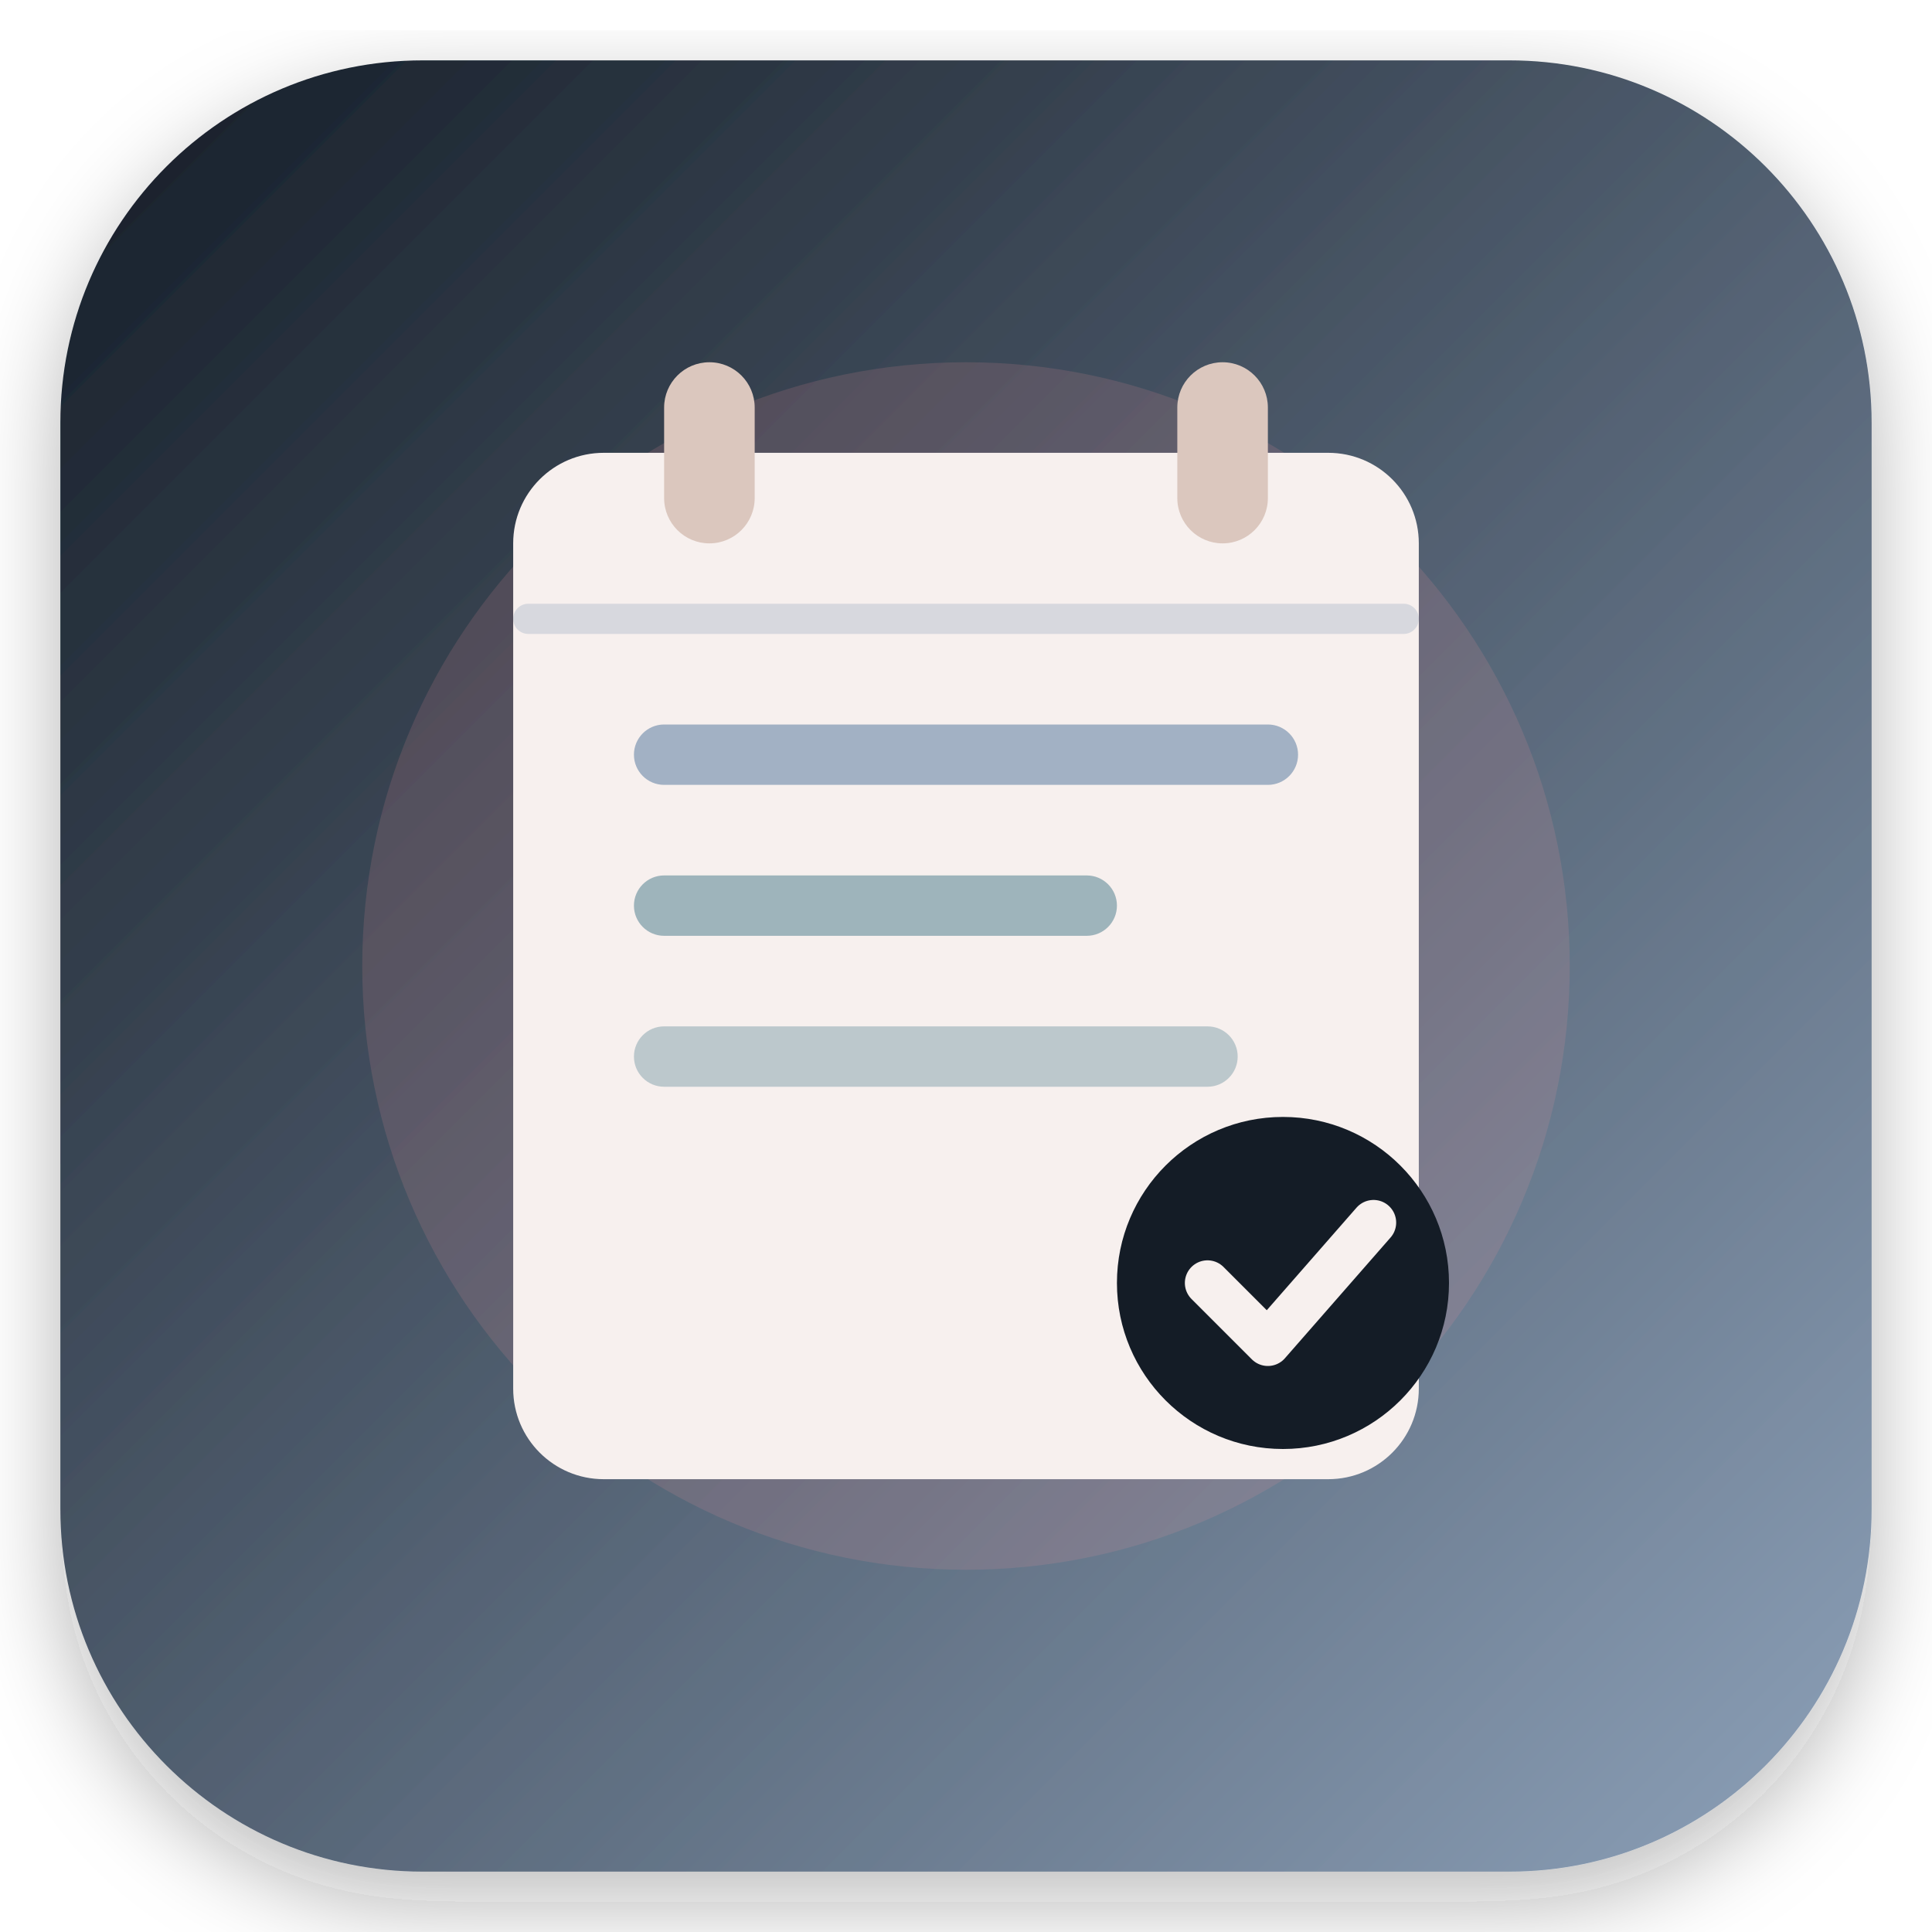
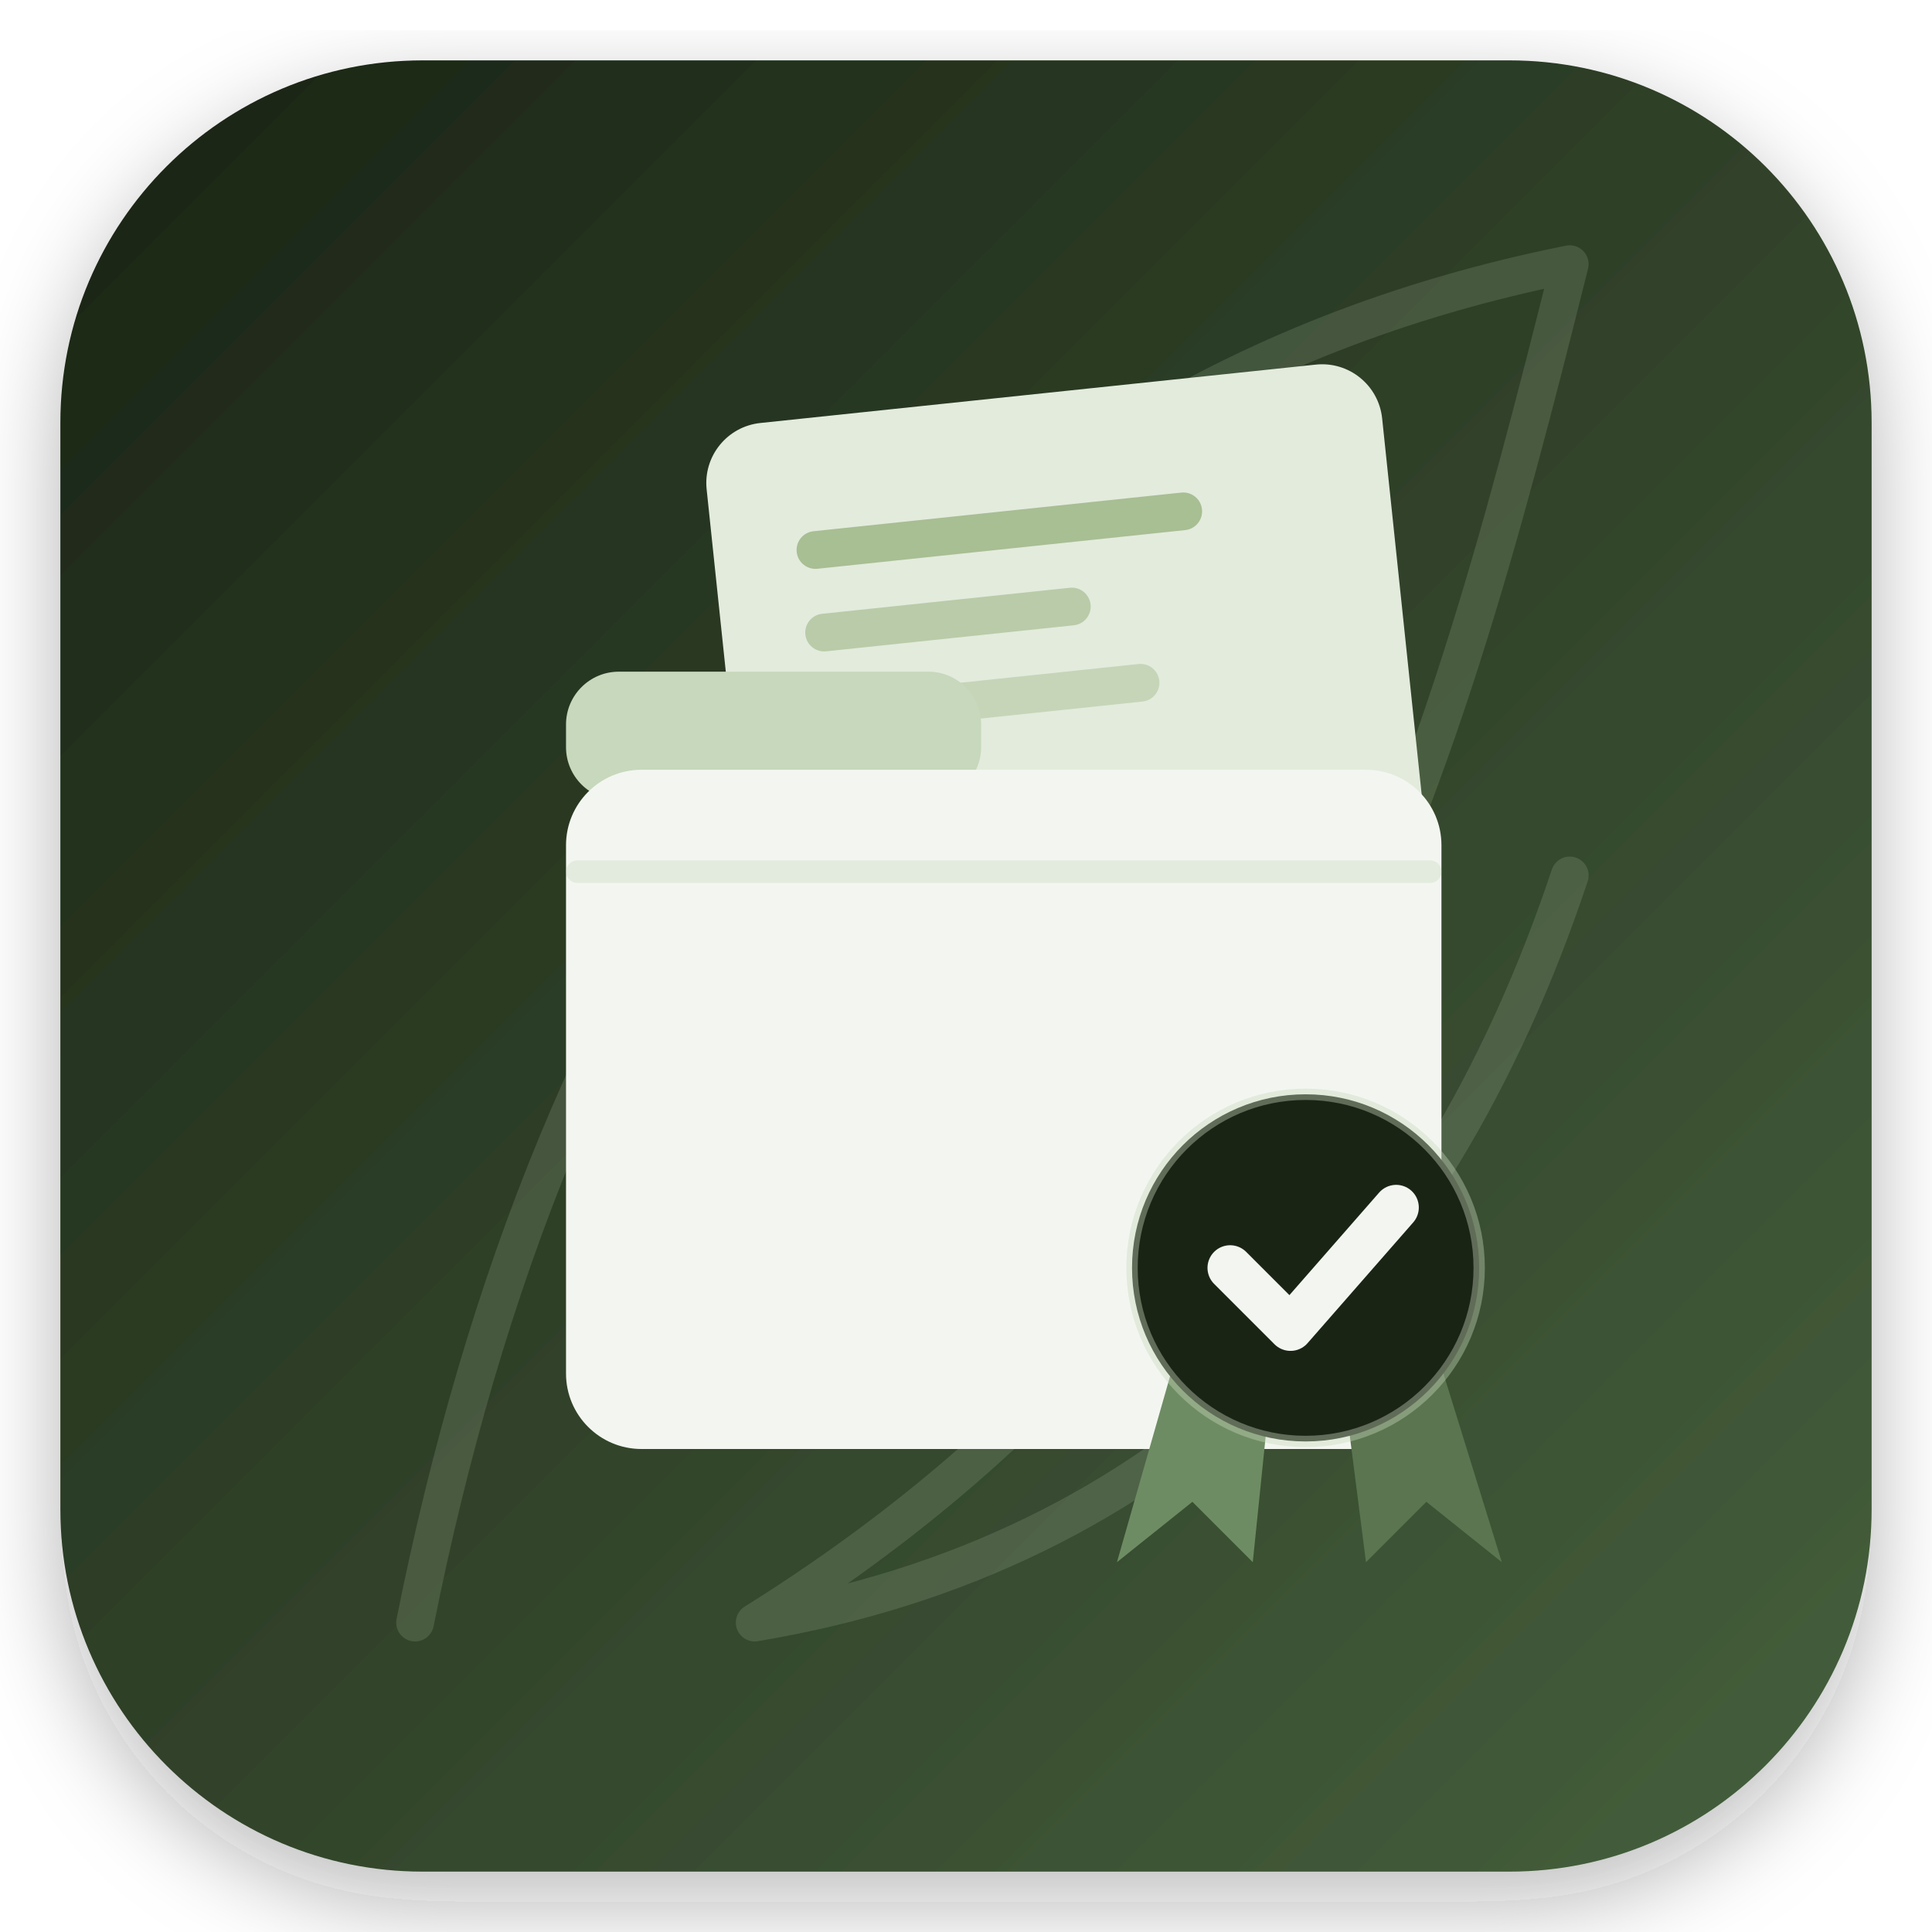
<svg xmlns="http://www.w3.org/2000/svg" viewBox="0 0 512 512" width="512" height="512">
  <defs>
    <linearGradient id="bgGrad" x1="0%" y1="0%" x2="100%" y2="100%">
-       <stop offset="0%" style="stop-color:#141c26;stop-opacity:1" />
-       <stop offset="100%" style="stop-color:#8da1b9;stop-opacity:1" />
+       <stop offset="0%" style="stop-color:#1a2415;stop-opacity:1" />
+       <stop offset="100%" style="stop-color:#46603d;stop-opacity:1" />
    </linearGradient>
    <filter id="shadow" x="-10%" y="-10%" width="120%" height="120%">
-       <feDropShadow dx="0" dy="8" stdDeviation="12" flood-color="#141c26" flood-opacity="0.3" />
+       <feDropShadow dx="0" dy="8" stdDeviation="12" flood-color="#1a2415" flood-opacity="0.3" />
    </filter>
  </defs>
  <rect x="16" y="16" width="480" height="480" rx="96" ry="96" fill="url(#bgGrad)" filter="url(#shadow)" />
-   <circle cx="256" cy="256" r="160" fill="#ef959c" opacity="0.15" />
-   <rect x="136" y="120" width="240" height="272" rx="24" ry="24" fill="#f7f0ee" />
-   <rect x="176" y="96" width="24" height="48" rx="12" ry="12" fill="#dbc7be" />
-   <rect x="312" y="96" width="24" height="48" rx="12" ry="12" fill="#dbc7be" />
-   <rect x="168" y="192" width="176" height="16" rx="8" ry="8" fill="#8da1b9" opacity="0.8" />
-   <rect x="168" y="232" width="128" height="16" rx="8" ry="8" fill="#95adb6" opacity="0.9" />
-   <rect x="168" y="272" width="160" height="16" rx="8" ry="8" fill="#95adb6" opacity="0.6" />
-   <circle cx="340" cy="340" r="44" fill="#141c26" />
-   <path d="M320 340 L336 356 L364 324" stroke="#f7f0ee" stroke-width="12" stroke-linecap="round" stroke-linejoin="round" fill="none" />
-   <rect x="136" y="160" width="240" height="8" rx="4" ry="4" fill="#8da1b9" opacity="0.3" />
+   <path d="M110,430 C146,250 236,106 416,70 C380,214 344,340 200,430 C308,412 380,340 416,232 M263,250 L182,304" fill="none" stroke="#c7d8bc" stroke-width="10" stroke-linecap="round" stroke-linejoin="round" opacity="0.16" />
+   <g transform="rotate(-6 282 170)">
+     <rect x="192" y="104" width="180" height="132" rx="16" ry="16" fill="#e3ebdd" />
+     <rect x="214" y="134" width="108" height="10" rx="5" ry="5" fill="#8fab74" opacity="0.7" />
+     <rect x="214" y="156" width="76" height="10" rx="5" ry="5" fill="#8fab74" opacity="0.5" />
+     <rect x="214" y="178" width="92" height="10" rx="5" ry="5" fill="#8fab74" opacity="0.35" />
+   </g>
+   <rect x="150" y="178" width="110" height="34" rx="14" ry="14" fill="#c7d8bc" />
+   <rect x="150" y="204" width="232" height="180" rx="20" ry="20" fill="#f3f6f0" />
+   <rect x="150" y="228" width="232" height="6" rx="3" ry="3" fill="#c7d8bc" opacity="0.35" />
+   <path d="M320,330 L296,414 L316,398 L332,414 L340,336 Z" fill="#6e8c63" />
+   <path d="M372,330 L398,414 L378,398 L362,414 L352,336 Z" fill="#5a7550" />
+   <circle cx="346" cy="336" r="46" fill="#1a2415" />
+   <circle cx="346" cy="336" r="46" fill="none" stroke="#c7d8bc" stroke-width="3" opacity="0.4" />
+   <path d="M326 336 L342 352 L370 320" stroke="#f3f6f0" stroke-width="12" stroke-linecap="round" stroke-linejoin="round" fill="none" />
</svg>
